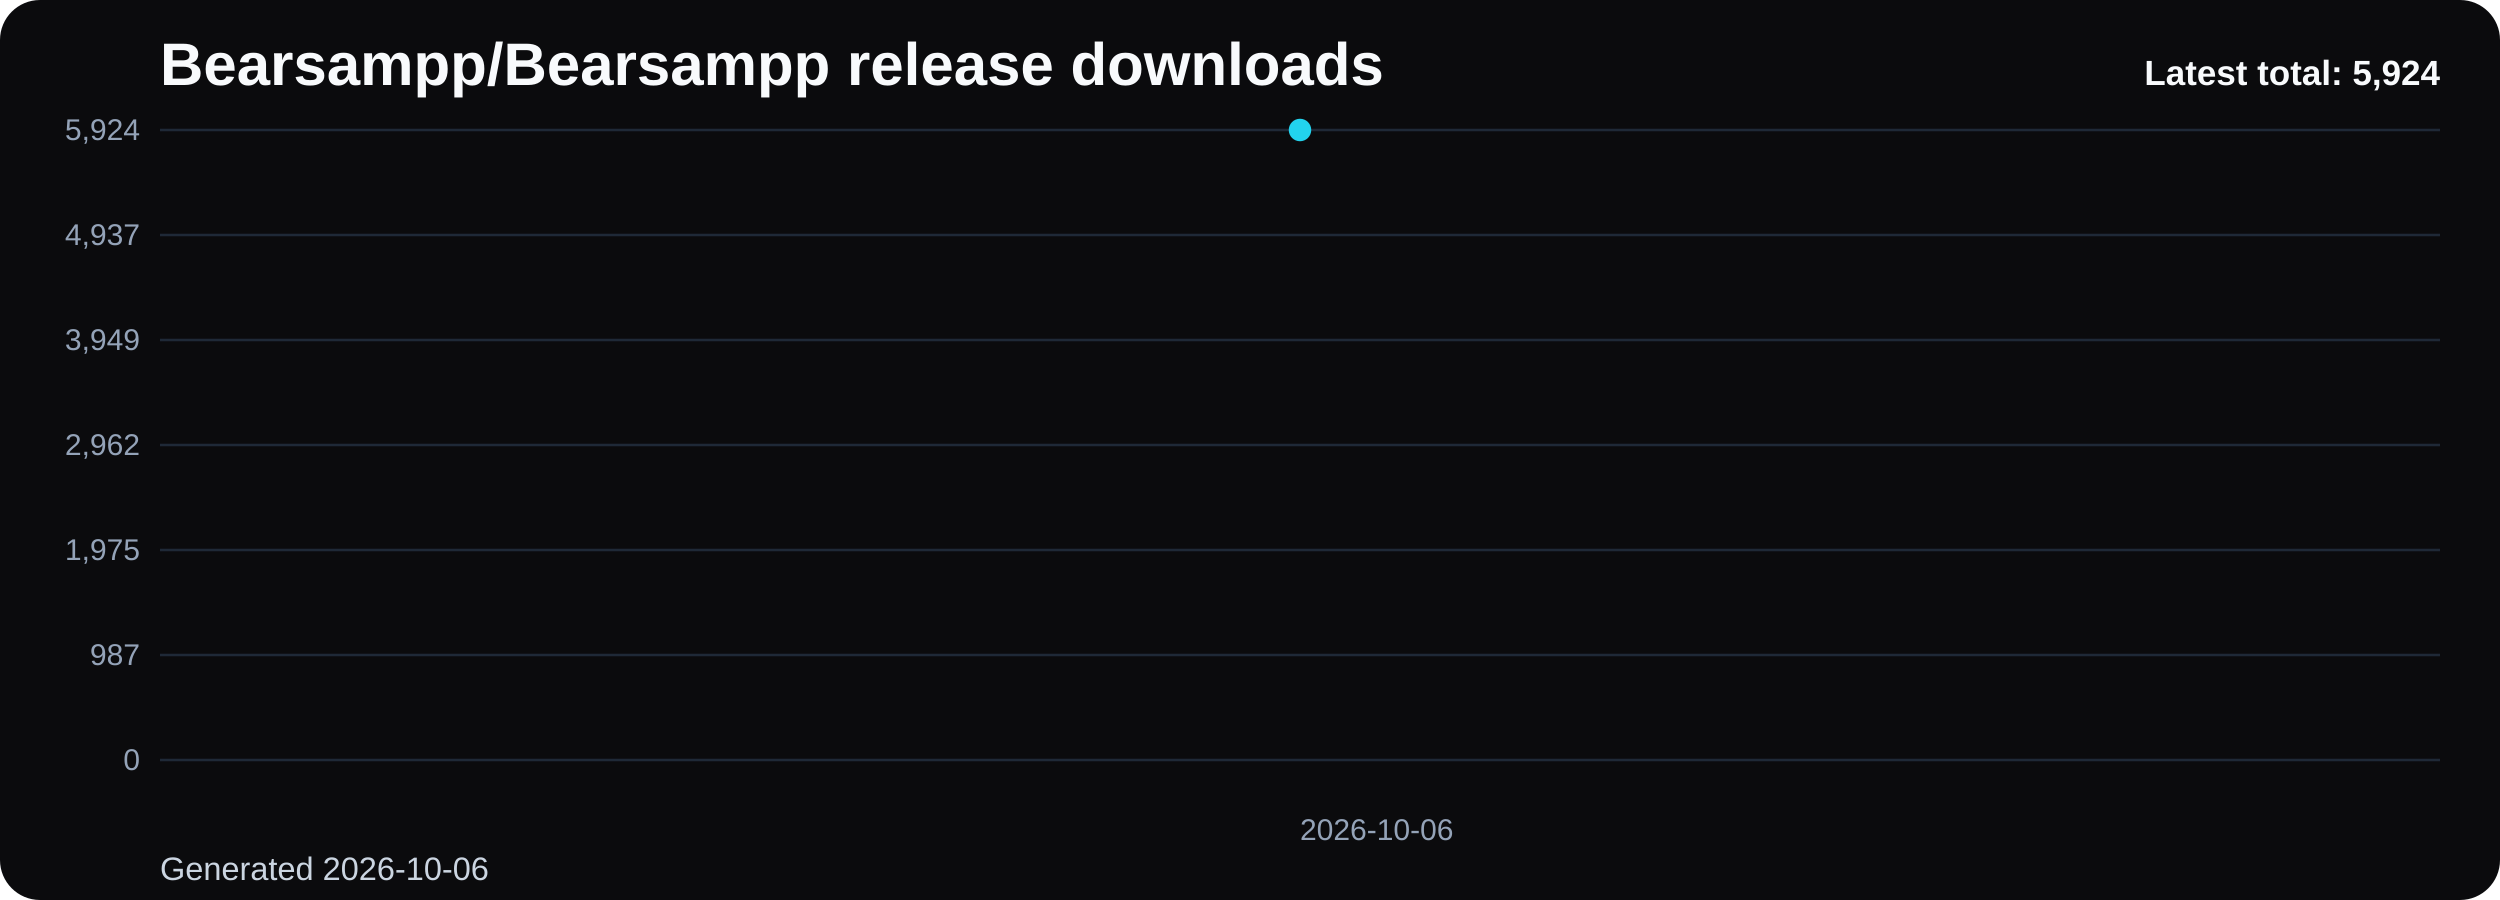
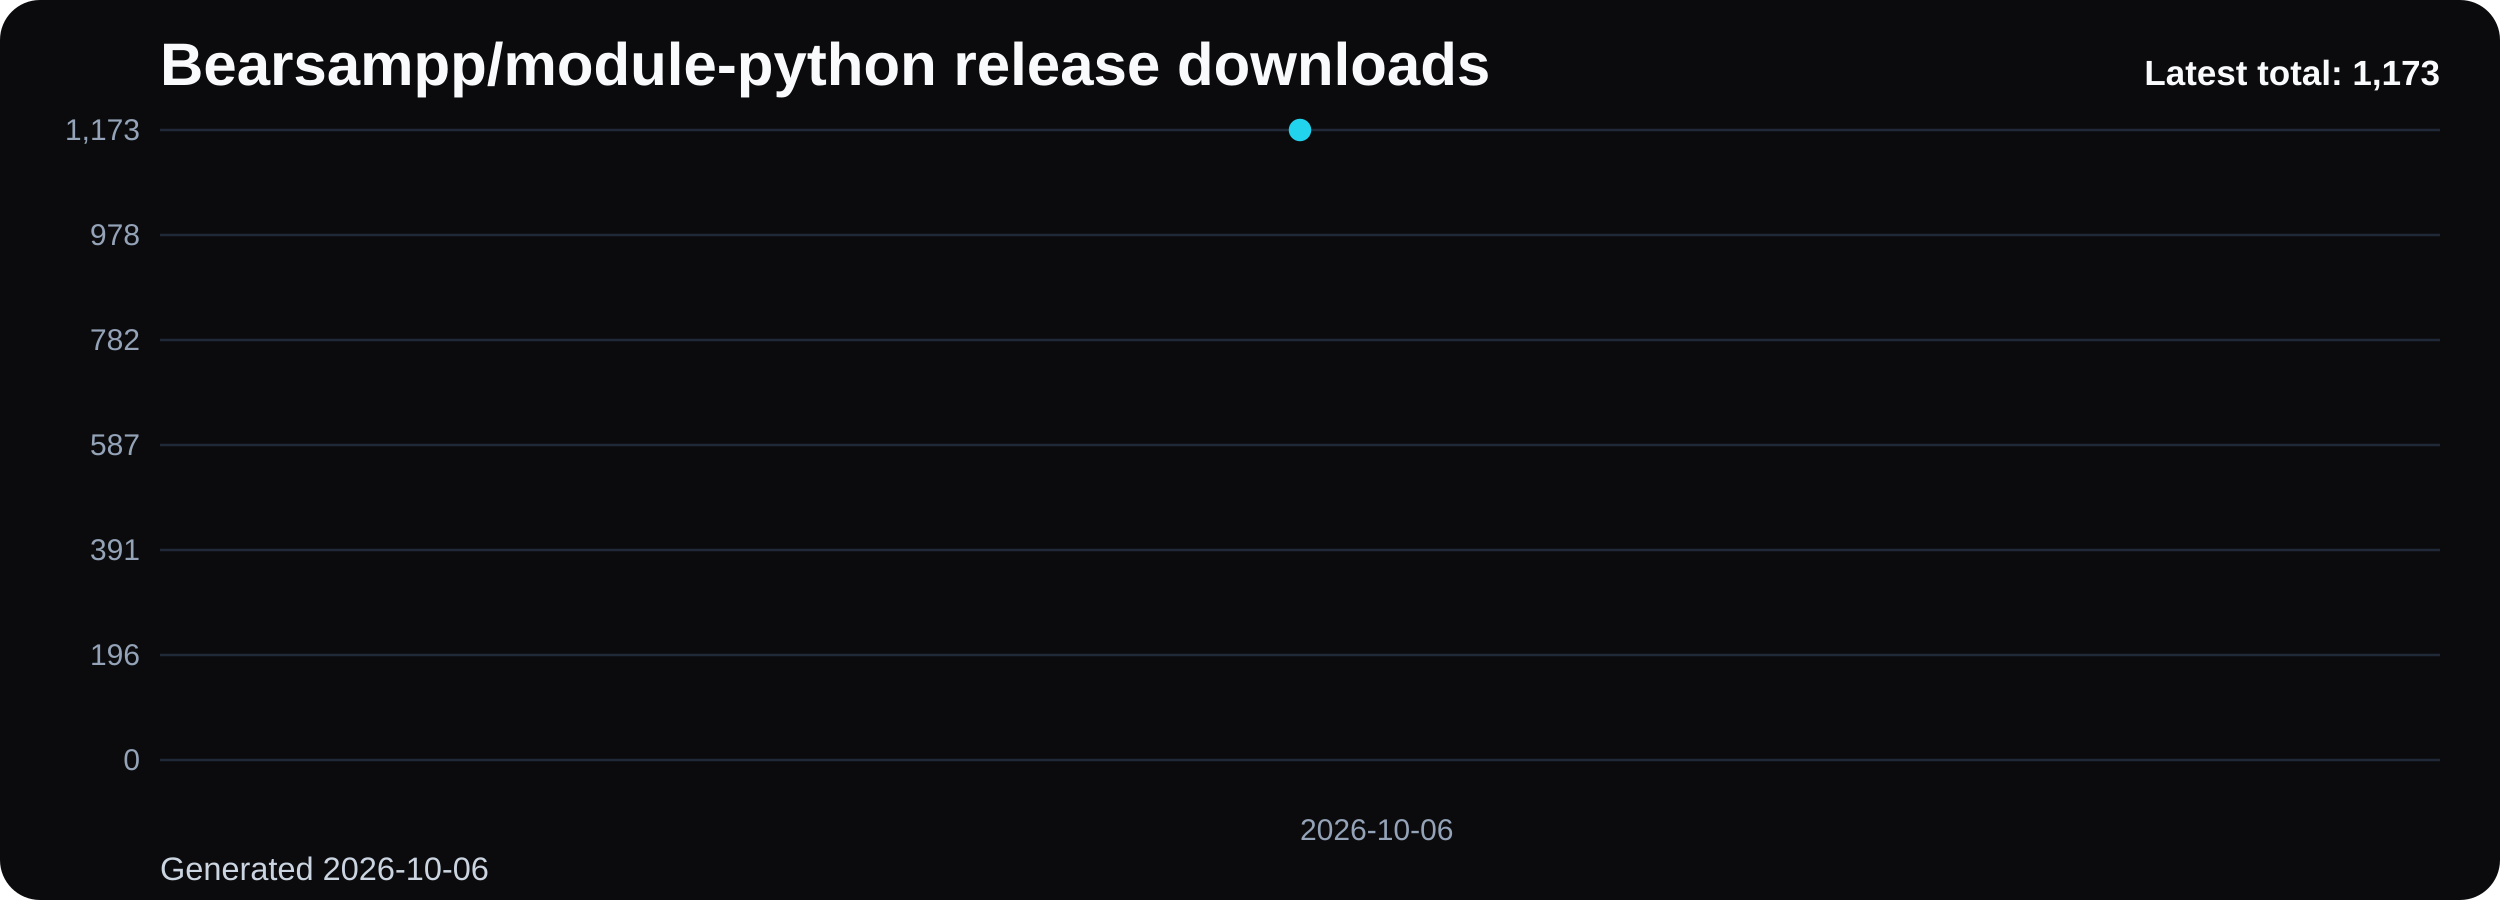
- <svg xmlns="http://www.w3.org/2000/svg" viewBox="0 0 1000 360" role="img" aria-label="Bearsampp/Bearsampp release downloads chart">
+ <svg xmlns="http://www.w3.org/2000/svg" viewBox="0 0 1000 360" role="img" aria-label="Bearsampp/module-python release downloads chart">
  <defs>
    <linearGradient id="fill-total-trend-black" x1="0" y1="0" x2="0" y2="1">
      <stop offset="0%" stop-color="#22d3ee" stop-opacity="0.32" />
      <stop offset="100%" stop-color="#22d3ee" stop-opacity="0.05" />
    </linearGradient>
    <style>
      .bg { fill: #0b0b0d; }
      .title { font: 700 24px Arial, sans-serif; fill: #f8fafc; }
      .sub { font: 400 13px Arial, sans-serif; fill: #cbd5e1; }
      .grid { stroke: #1f2937; stroke-width: 1; }
      .axis { font: 400 12px Arial, sans-serif; fill: #94a3b8; }
      .line { fill: none; stroke: #22d3ee; stroke-width: 3; stroke-linecap: round; stroke-linejoin: round; }
      .dot { fill: #22d3ee; }
      .value { font: 600 11px Arial, sans-serif; fill: #cbd5e1; }
      .latest { font: 700 14px Arial, sans-serif; fill: #f8fafc; }
    </style>
  </defs>
  <rect class="bg" x="0" y="0" width="1000" height="360" rx="16" />
-   <text class="title" x="64" y="34">Bearsampp/Bearsampp release downloads</text>
+   <text class="title" x="64" y="34">Bearsampp/module-python release downloads</text>
  <text class="sub" x="64" y="352">Generated 2026-10-06</text>
  <line x1="64" y1="52.00" x2="976" y2="52.00" class="grid" />
-   <text x="56" y="56.00" text-anchor="end" class="axis">5,924</text>
+   <text x="56" y="56.00" text-anchor="end" class="axis">1,173</text>
  <line x1="64" y1="94.00" x2="976" y2="94.00" class="grid" />
-   <text x="56" y="98.00" text-anchor="end" class="axis">4,937</text>
+   <text x="56" y="98.00" text-anchor="end" class="axis">978</text>
  <line x1="64" y1="136.00" x2="976" y2="136.00" class="grid" />
-   <text x="56" y="140.00" text-anchor="end" class="axis">3,949</text>
+   <text x="56" y="140.00" text-anchor="end" class="axis">782</text>
  <line x1="64" y1="178.00" x2="976" y2="178.00" class="grid" />
-   <text x="56" y="182.00" text-anchor="end" class="axis">2,962</text>
+   <text x="56" y="182.00" text-anchor="end" class="axis">587</text>
  <line x1="64" y1="220.00" x2="976" y2="220.00" class="grid" />
-   <text x="56" y="224.00" text-anchor="end" class="axis">1,975</text>
+   <text x="56" y="224.00" text-anchor="end" class="axis">391</text>
  <line x1="64" y1="262.00" x2="976" y2="262.00" class="grid" />
-   <text x="56" y="266.00" text-anchor="end" class="axis">987</text>
+   <text x="56" y="266.00" text-anchor="end" class="axis">196</text>
  <line x1="64" y1="304.00" x2="976" y2="304.00" class="grid" />
  <text x="56" y="308.00" text-anchor="end" class="axis">0</text>
  <path d="M 520.00 304 L 520.00 52.00 L 520.00 304 Z" fill="url(#fill-total-trend-black)" />
  <polyline class="line" points="520.00,52.00" />
  <circle class="dot" cx="520.00" cy="52.00" r="4.5" />
  <text class="axis" x="520.00" y="336" text-anchor="start">2026-10-06</text>
-   <text class="latest" x="976" y="34" text-anchor="end">Latest total: 5,924</text>
+   <text class="latest" x="976" y="34" text-anchor="end">Latest total: 1,173</text>
</svg>
